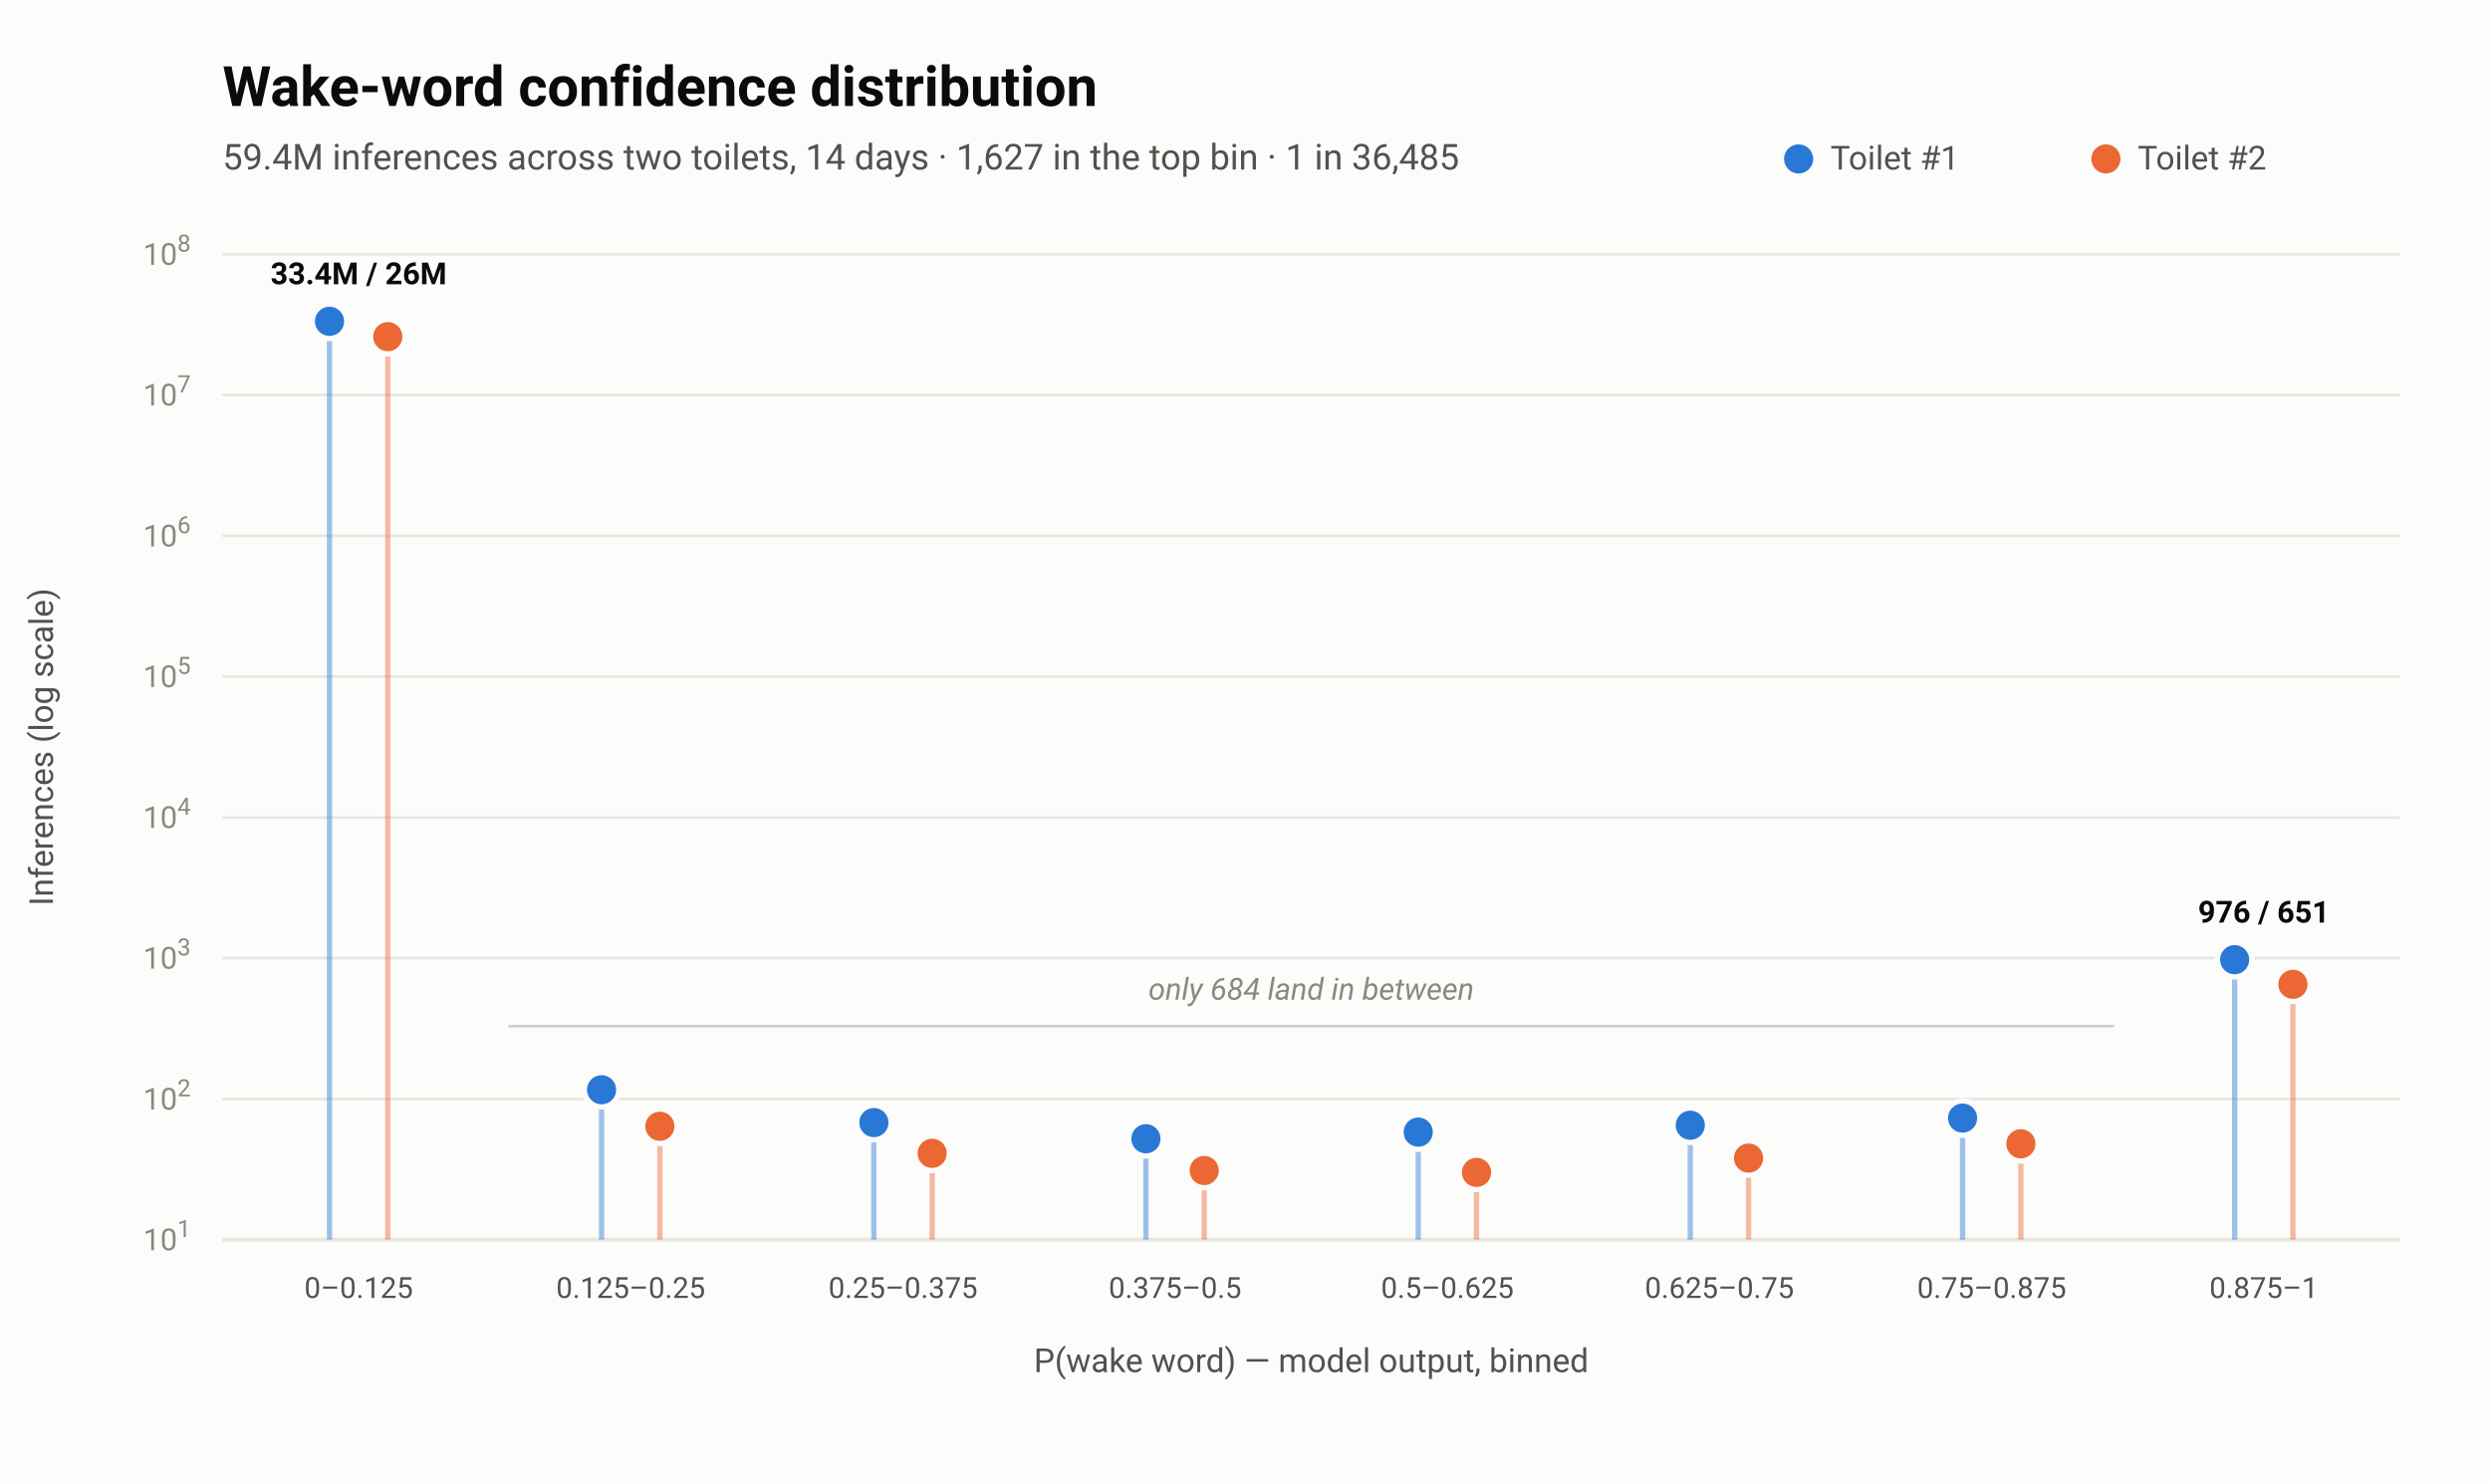
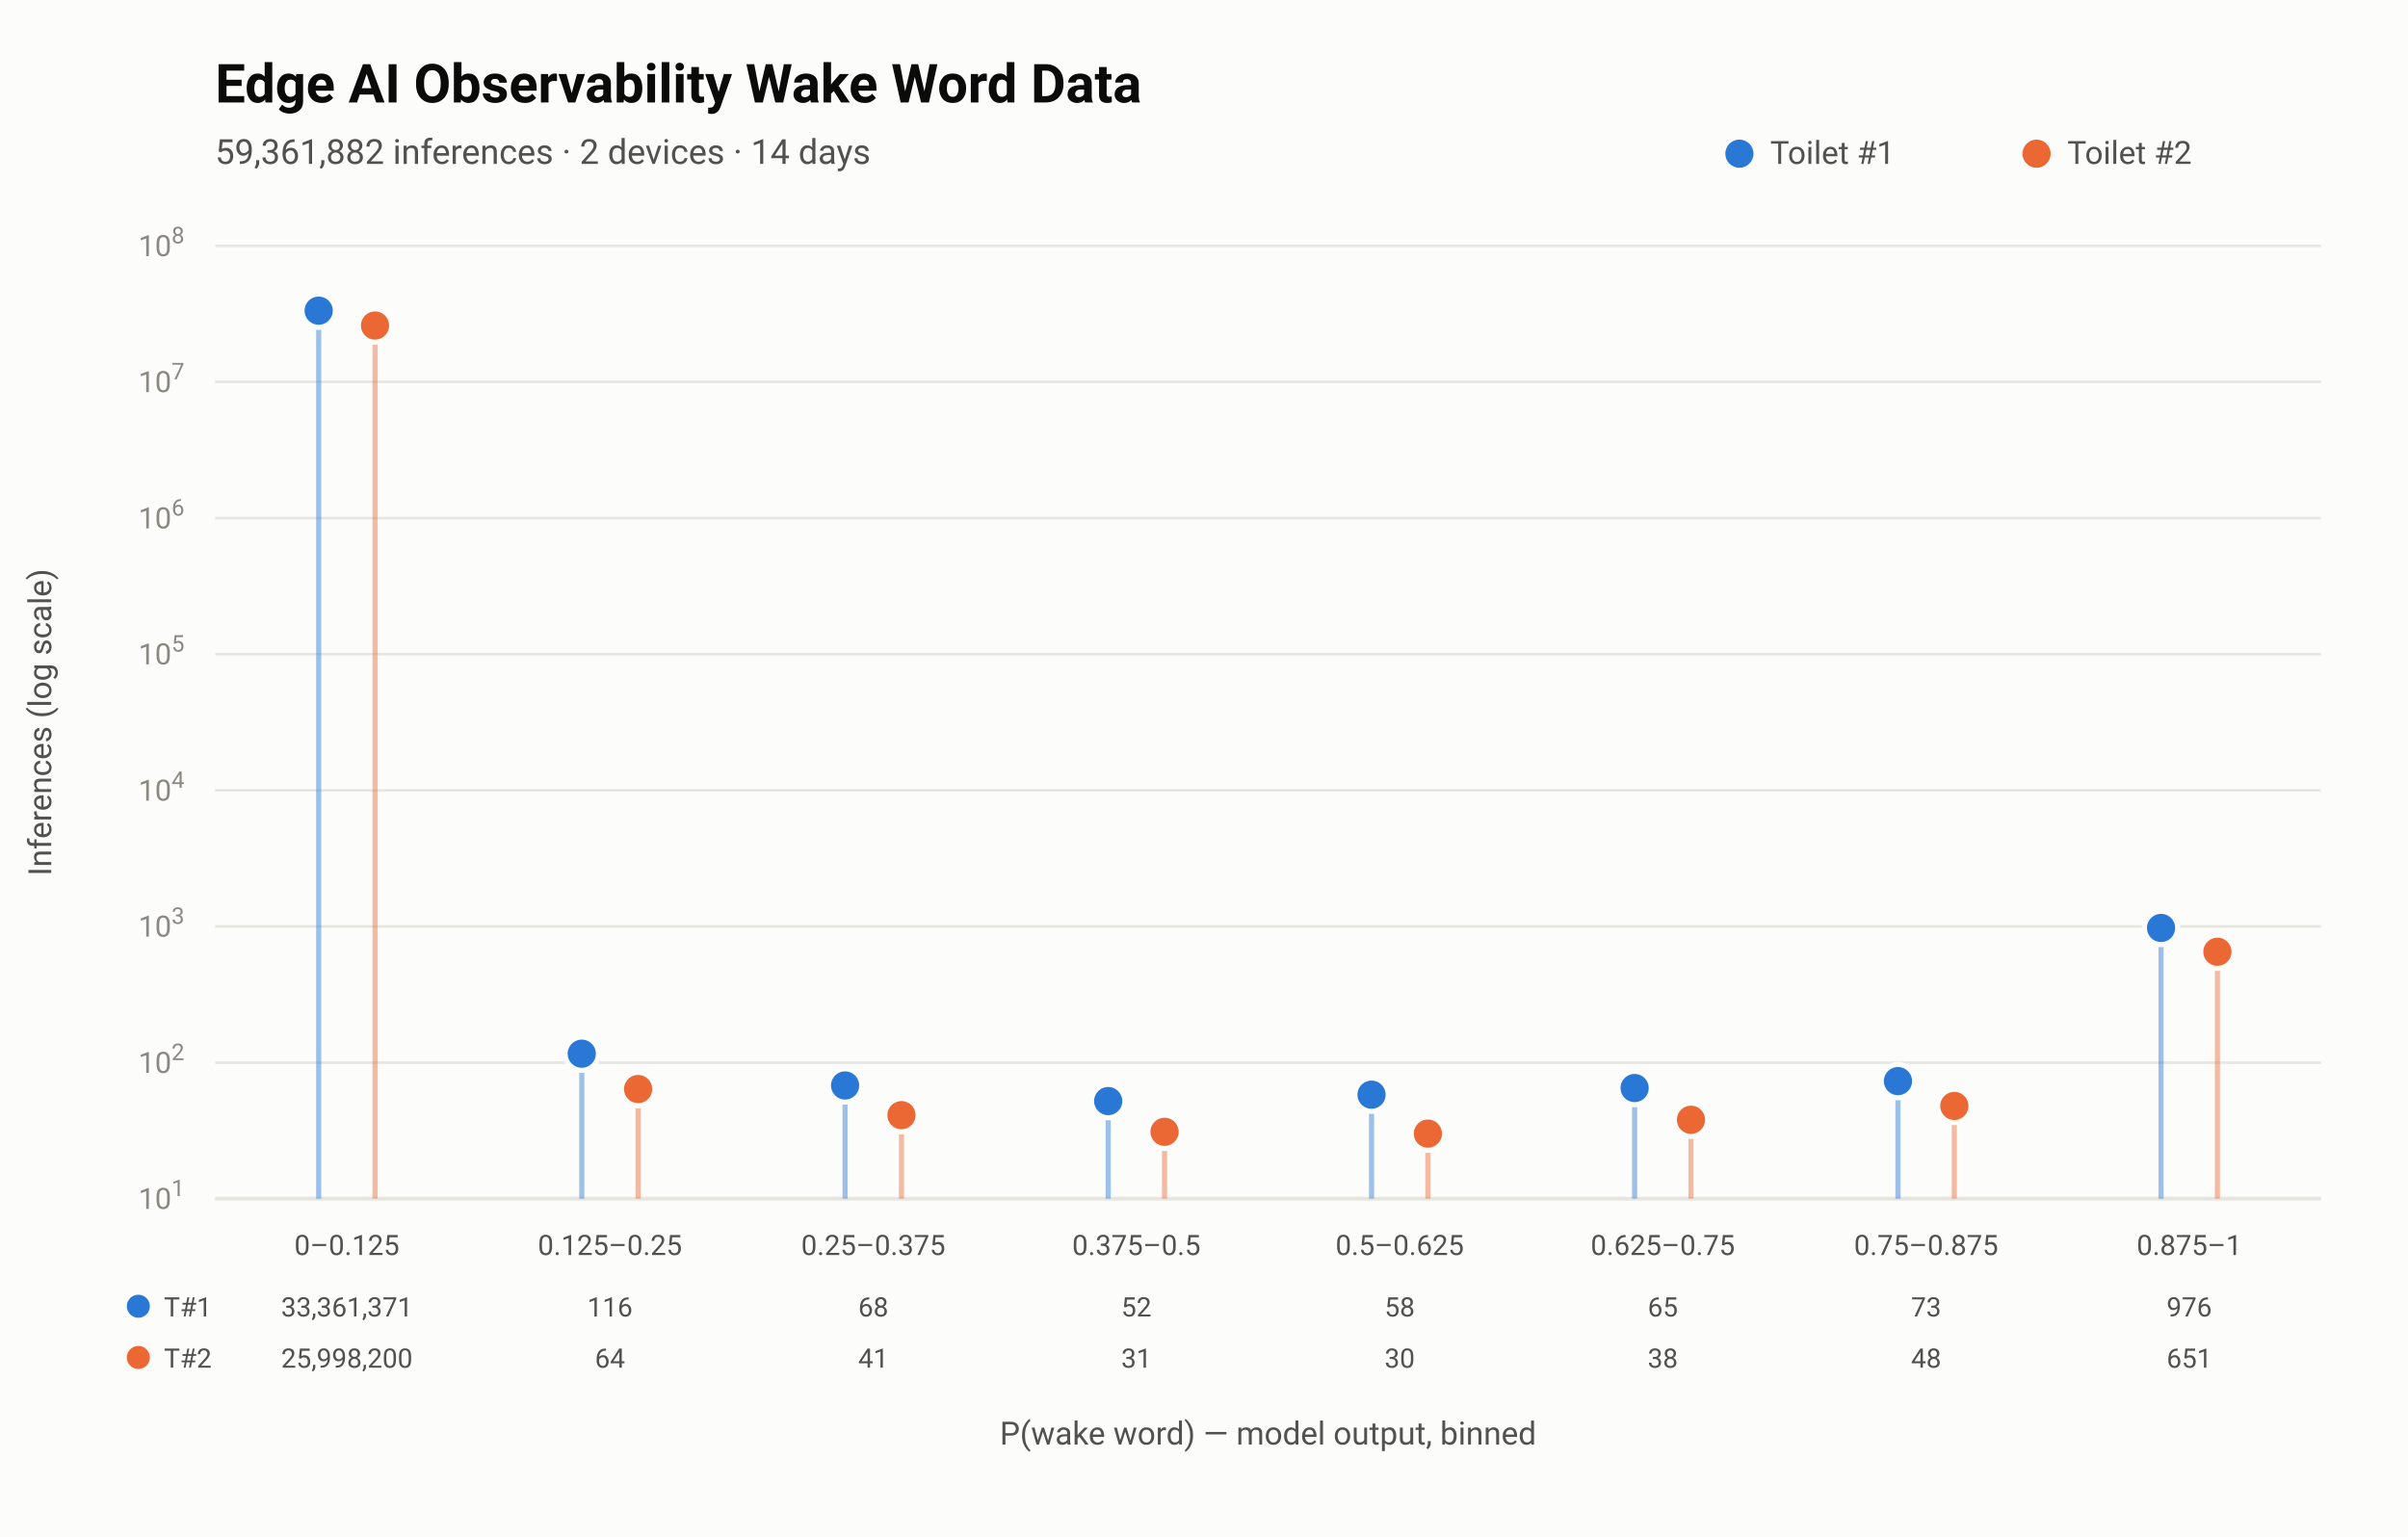
- <svg xmlns="http://www.w3.org/2000/svg" width="940" height="560" viewBox="0 0 940 560" font-family="system-ui,-apple-system,Segoe UI,Roboto,sans-serif">
-   <rect width="940" height="560" fill="#fcfcfb" />
-   <text x="84" y="40" font-size="21" font-weight="600" fill="#0b0b0b">Wake-word confidence distribution</text>
-   <text x="84" y="64" font-size="13.5" fill="#52514e">59.4M inferences across two toilets, 14 days · 1,627 in the top bin · 1 in 36,485</text>
+ <svg xmlns="http://www.w3.org/2000/svg" width="940" height="600" viewBox="0 0 940 600" font-family="system-ui,-apple-system,Segoe UI,Roboto,sans-serif">
+   <rect width="940" height="600" fill="#fcfcfb" />
+   <text x="84" y="40" font-size="21" font-weight="600" fill="#0b0b0b">Edge AI Observability Wake Word Data</text>
+   <text x="84" y="64" font-size="13.5" fill="#52514e">59,361,882 inferences · 2 devices · 14 days</text>
  <circle cx="679" cy="60" r="5.5" fill="#2a78d6" />
  <text x="691" y="64" font-size="12.5" fill="#52514e">Toilet #1</text>
  <circle cx="795" cy="60" r="5.5" fill="#eb6834" />
  <text x="807" y="64" font-size="12.5" fill="#52514e">Toilet #2</text>
  <line x1="84" y1="468.0" x2="906" y2="468.0" stroke="#e6e5e0" stroke-width="1" />
  <text x="72" y="472.0" font-size="11.5" text-anchor="end" fill="#8a8880">10<tspan font-size="9" dy="-5">1</tspan>
  </text>
  <line x1="84" y1="414.9" x2="906" y2="414.9" stroke="#e6e5e0" stroke-width="1" />
  <text x="72" y="418.9" font-size="11.5" text-anchor="end" fill="#8a8880">10<tspan font-size="9" dy="-5">2</tspan>
  </text>
  <line x1="84" y1="361.7" x2="906" y2="361.7" stroke="#e6e5e0" stroke-width="1" />
  <text x="72" y="365.7" font-size="11.5" text-anchor="end" fill="#8a8880">10<tspan font-size="9" dy="-5">3</tspan>
  </text>
  <line x1="84" y1="308.6" x2="906" y2="308.6" stroke="#e6e5e0" stroke-width="1" />
  <text x="72" y="312.6" font-size="11.5" text-anchor="end" fill="#8a8880">10<tspan font-size="9" dy="-5">4</tspan>
  </text>
  <line x1="84" y1="255.4" x2="906" y2="255.4" stroke="#e6e5e0" stroke-width="1" />
  <text x="72" y="259.4" font-size="11.5" text-anchor="end" fill="#8a8880">10<tspan font-size="9" dy="-5">5</tspan>
  </text>
  <line x1="84" y1="202.3" x2="906" y2="202.3" stroke="#e6e5e0" stroke-width="1" />
  <text x="72" y="206.3" font-size="11.5" text-anchor="end" fill="#8a8880">10<tspan font-size="9" dy="-5">6</tspan>
  </text>
  <line x1="84" y1="149.1" x2="906" y2="149.1" stroke="#e6e5e0" stroke-width="1" />
  <text x="72" y="153.1" font-size="11.5" text-anchor="end" fill="#8a8880">10<tspan font-size="9" dy="-5">7</tspan>
  </text>
  <line x1="84" y1="96.0" x2="906" y2="96.0" stroke="#e6e5e0" stroke-width="1" />
  <text x="72" y="100.0" font-size="11.5" text-anchor="end" fill="#8a8880">10<tspan font-size="9" dy="-5">8</tspan>
  </text>
  <line x1="84" y1="468" x2="906" y2="468" stroke="#e6e5e0" stroke-width="1.5" />
  <line x1="124.4" y1="468" x2="124.4" y2="121.3" stroke="#2a78d6" stroke-width="2" opacity="0.45" />
  <circle cx="124.4" cy="121.3" r="6.5" fill="#2a78d6" stroke="#fcfcfb" stroke-width="2" />
  <line x1="146.4" y1="468" x2="146.4" y2="127.1" stroke="#eb6834" stroke-width="2" opacity="0.45" />
  <circle cx="146.4" cy="127.1" r="6.5" fill="#eb6834" stroke="#fcfcfb" stroke-width="2" />
-   <text x="135.4" y="107.3" font-size="11.5" text-anchor="middle" font-weight="600" fill="#0b0b0b">33.4M / 26M</text>
  <line x1="227.1" y1="468" x2="227.1" y2="411.4" stroke="#2a78d6" stroke-width="2" opacity="0.45" />
  <circle cx="227.1" cy="411.4" r="6.5" fill="#2a78d6" stroke="#fcfcfb" stroke-width="2" />
  <line x1="249.1" y1="468" x2="249.1" y2="425.2" stroke="#eb6834" stroke-width="2" opacity="0.45" />
  <circle cx="249.1" cy="425.2" r="6.5" fill="#eb6834" stroke="#fcfcfb" stroke-width="2" />
  <line x1="329.9" y1="468" x2="329.9" y2="423.8" stroke="#2a78d6" stroke-width="2" opacity="0.45" />
  <circle cx="329.9" cy="423.8" r="6.5" fill="#2a78d6" stroke="#fcfcfb" stroke-width="2" />
  <line x1="351.9" y1="468" x2="351.9" y2="435.4" stroke="#eb6834" stroke-width="2" opacity="0.45" />
  <circle cx="351.9" cy="435.4" r="6.5" fill="#eb6834" stroke="#fcfcfb" stroke-width="2" />
  <line x1="432.6" y1="468" x2="432.6" y2="429.9" stroke="#2a78d6" stroke-width="2" opacity="0.45" />
  <circle cx="432.6" cy="429.9" r="6.5" fill="#2a78d6" stroke="#fcfcfb" stroke-width="2" />
  <line x1="454.6" y1="468" x2="454.6" y2="441.9" stroke="#eb6834" stroke-width="2" opacity="0.45" />
  <circle cx="454.6" cy="441.9" r="6.5" fill="#eb6834" stroke="#fcfcfb" stroke-width="2" />
  <line x1="535.4" y1="468" x2="535.4" y2="427.4" stroke="#2a78d6" stroke-width="2" opacity="0.45" />
  <circle cx="535.4" cy="427.4" r="6.5" fill="#2a78d6" stroke="#fcfcfb" stroke-width="2" />
  <line x1="557.4" y1="468" x2="557.4" y2="442.6" stroke="#eb6834" stroke-width="2" opacity="0.45" />
  <circle cx="557.4" cy="442.6" r="6.5" fill="#eb6834" stroke="#fcfcfb" stroke-width="2" />
  <line x1="638.1" y1="468" x2="638.1" y2="424.8" stroke="#2a78d6" stroke-width="2" opacity="0.45" />
  <circle cx="638.1" cy="424.8" r="6.5" fill="#2a78d6" stroke="#fcfcfb" stroke-width="2" />
  <line x1="660.1" y1="468" x2="660.1" y2="437.2" stroke="#eb6834" stroke-width="2" opacity="0.45" />
  <circle cx="660.1" cy="437.2" r="6.5" fill="#eb6834" stroke="#fcfcfb" stroke-width="2" />
  <line x1="740.9" y1="468" x2="740.9" y2="422.1" stroke="#2a78d6" stroke-width="2" opacity="0.45" />
  <circle cx="740.9" cy="422.1" r="6.5" fill="#2a78d6" stroke="#fcfcfb" stroke-width="2" />
  <line x1="762.9" y1="468" x2="762.9" y2="431.8" stroke="#eb6834" stroke-width="2" opacity="0.45" />
  <circle cx="762.9" cy="431.8" r="6.5" fill="#eb6834" stroke="#fcfcfb" stroke-width="2" />
  <line x1="843.6" y1="468" x2="843.6" y2="362.3" stroke="#2a78d6" stroke-width="2" opacity="0.45" />
  <circle cx="843.6" cy="362.3" r="6.5" fill="#2a78d6" stroke="#fcfcfb" stroke-width="2" />
  <line x1="865.6" y1="468" x2="865.6" y2="371.6" stroke="#eb6834" stroke-width="2" opacity="0.45" />
  <circle cx="865.6" cy="371.6" r="6.5" fill="#eb6834" stroke="#fcfcfb" stroke-width="2" />
-   <text x="854.6" y="348.3" font-size="11.5" text-anchor="middle" font-weight="600" fill="#0b0b0b">976 / 651</text>
  <text x="135.4" y="490" font-size="11" text-anchor="middle" fill="#52514e">0–0.125</text>
  <text x="238.1" y="490" font-size="11" text-anchor="middle" fill="#52514e">0.125–0.25</text>
  <text x="340.9" y="490" font-size="11" text-anchor="middle" fill="#52514e">0.25–0.375</text>
  <text x="443.6" y="490" font-size="11" text-anchor="middle" fill="#52514e">0.375–0.5</text>
  <text x="546.4" y="490" font-size="11" text-anchor="middle" fill="#52514e">0.5–0.625</text>
  <text x="649.1" y="490" font-size="11" text-anchor="middle" fill="#52514e">0.625–0.75</text>
  <text x="751.9" y="490" font-size="11" text-anchor="middle" fill="#52514e">0.75–0.875</text>
  <text x="854.6" y="490" font-size="11" text-anchor="middle" fill="#52514e">0.875–1</text>
-   <text x="495.0" y="518" font-size="12.5" text-anchor="middle" fill="#52514e">P(wake word) — model output, binned</text>
+   <circle cx="54" cy="510.0" r="4.5" fill="#2a78d6" />
+   <text x="64" y="514.0" font-size="10.5" fill="#52514e">T#1</text>
+   <text x="135.4" y="514.0" font-size="10.5" text-anchor="middle" fill="#52514e">33,361,371</text>
+   <text x="238.1" y="514.0" font-size="10.5" text-anchor="middle" fill="#52514e">116</text>
+   <text x="340.9" y="514.0" font-size="10.5" text-anchor="middle" fill="#52514e">68</text>
+   <text x="443.6" y="514.0" font-size="10.5" text-anchor="middle" fill="#52514e">52</text>
+   <text x="546.4" y="514.0" font-size="10.5" text-anchor="middle" fill="#52514e">58</text>
+   <text x="649.1" y="514.0" font-size="10.5" text-anchor="middle" fill="#52514e">65</text>
+   <text x="751.9" y="514.0" font-size="10.5" text-anchor="middle" fill="#52514e">73</text>
+   <text x="854.6" y="514.0" font-size="10.5" text-anchor="middle" fill="#52514e">976</text>
+   <circle cx="54" cy="530.0" r="4.5" fill="#eb6834" />
+   <text x="64" y="534.0" font-size="10.5" fill="#52514e">T#2</text>
+   <text x="135.4" y="534.0" font-size="10.5" text-anchor="middle" fill="#52514e">25,998,200</text>
+   <text x="238.1" y="534.0" font-size="10.5" text-anchor="middle" fill="#52514e">64</text>
+   <text x="340.9" y="534.0" font-size="10.5" text-anchor="middle" fill="#52514e">41</text>
+   <text x="443.6" y="534.0" font-size="10.5" text-anchor="middle" fill="#52514e">31</text>
+   <text x="546.4" y="534.0" font-size="10.5" text-anchor="middle" fill="#52514e">30</text>
+   <text x="649.1" y="534.0" font-size="10.5" text-anchor="middle" fill="#52514e">38</text>
+   <text x="751.9" y="534.0" font-size="10.5" text-anchor="middle" fill="#52514e">48</text>
+   <text x="854.6" y="534.0" font-size="10.5" text-anchor="middle" fill="#52514e">651</text>
+   <text x="495.0" y="564" font-size="12.5" text-anchor="middle" fill="#52514e">P(wake word) — model output, binned</text>
  <text x="20" y="282.0" font-size="12.5" text-anchor="middle" fill="#52514e" transform="rotate(-90 20 282.0)">Inferences (log scale)</text>
-   <text x="495.0" y="377.4" font-size="11.5" text-anchor="middle" fill="#8a8880" font-style="italic">only 684 land in between</text>
-   <line x1="191.9" y1="387.4" x2="798.1" y2="387.4" stroke="#8a8880" stroke-width="1" opacity="0.4" />
</svg>
